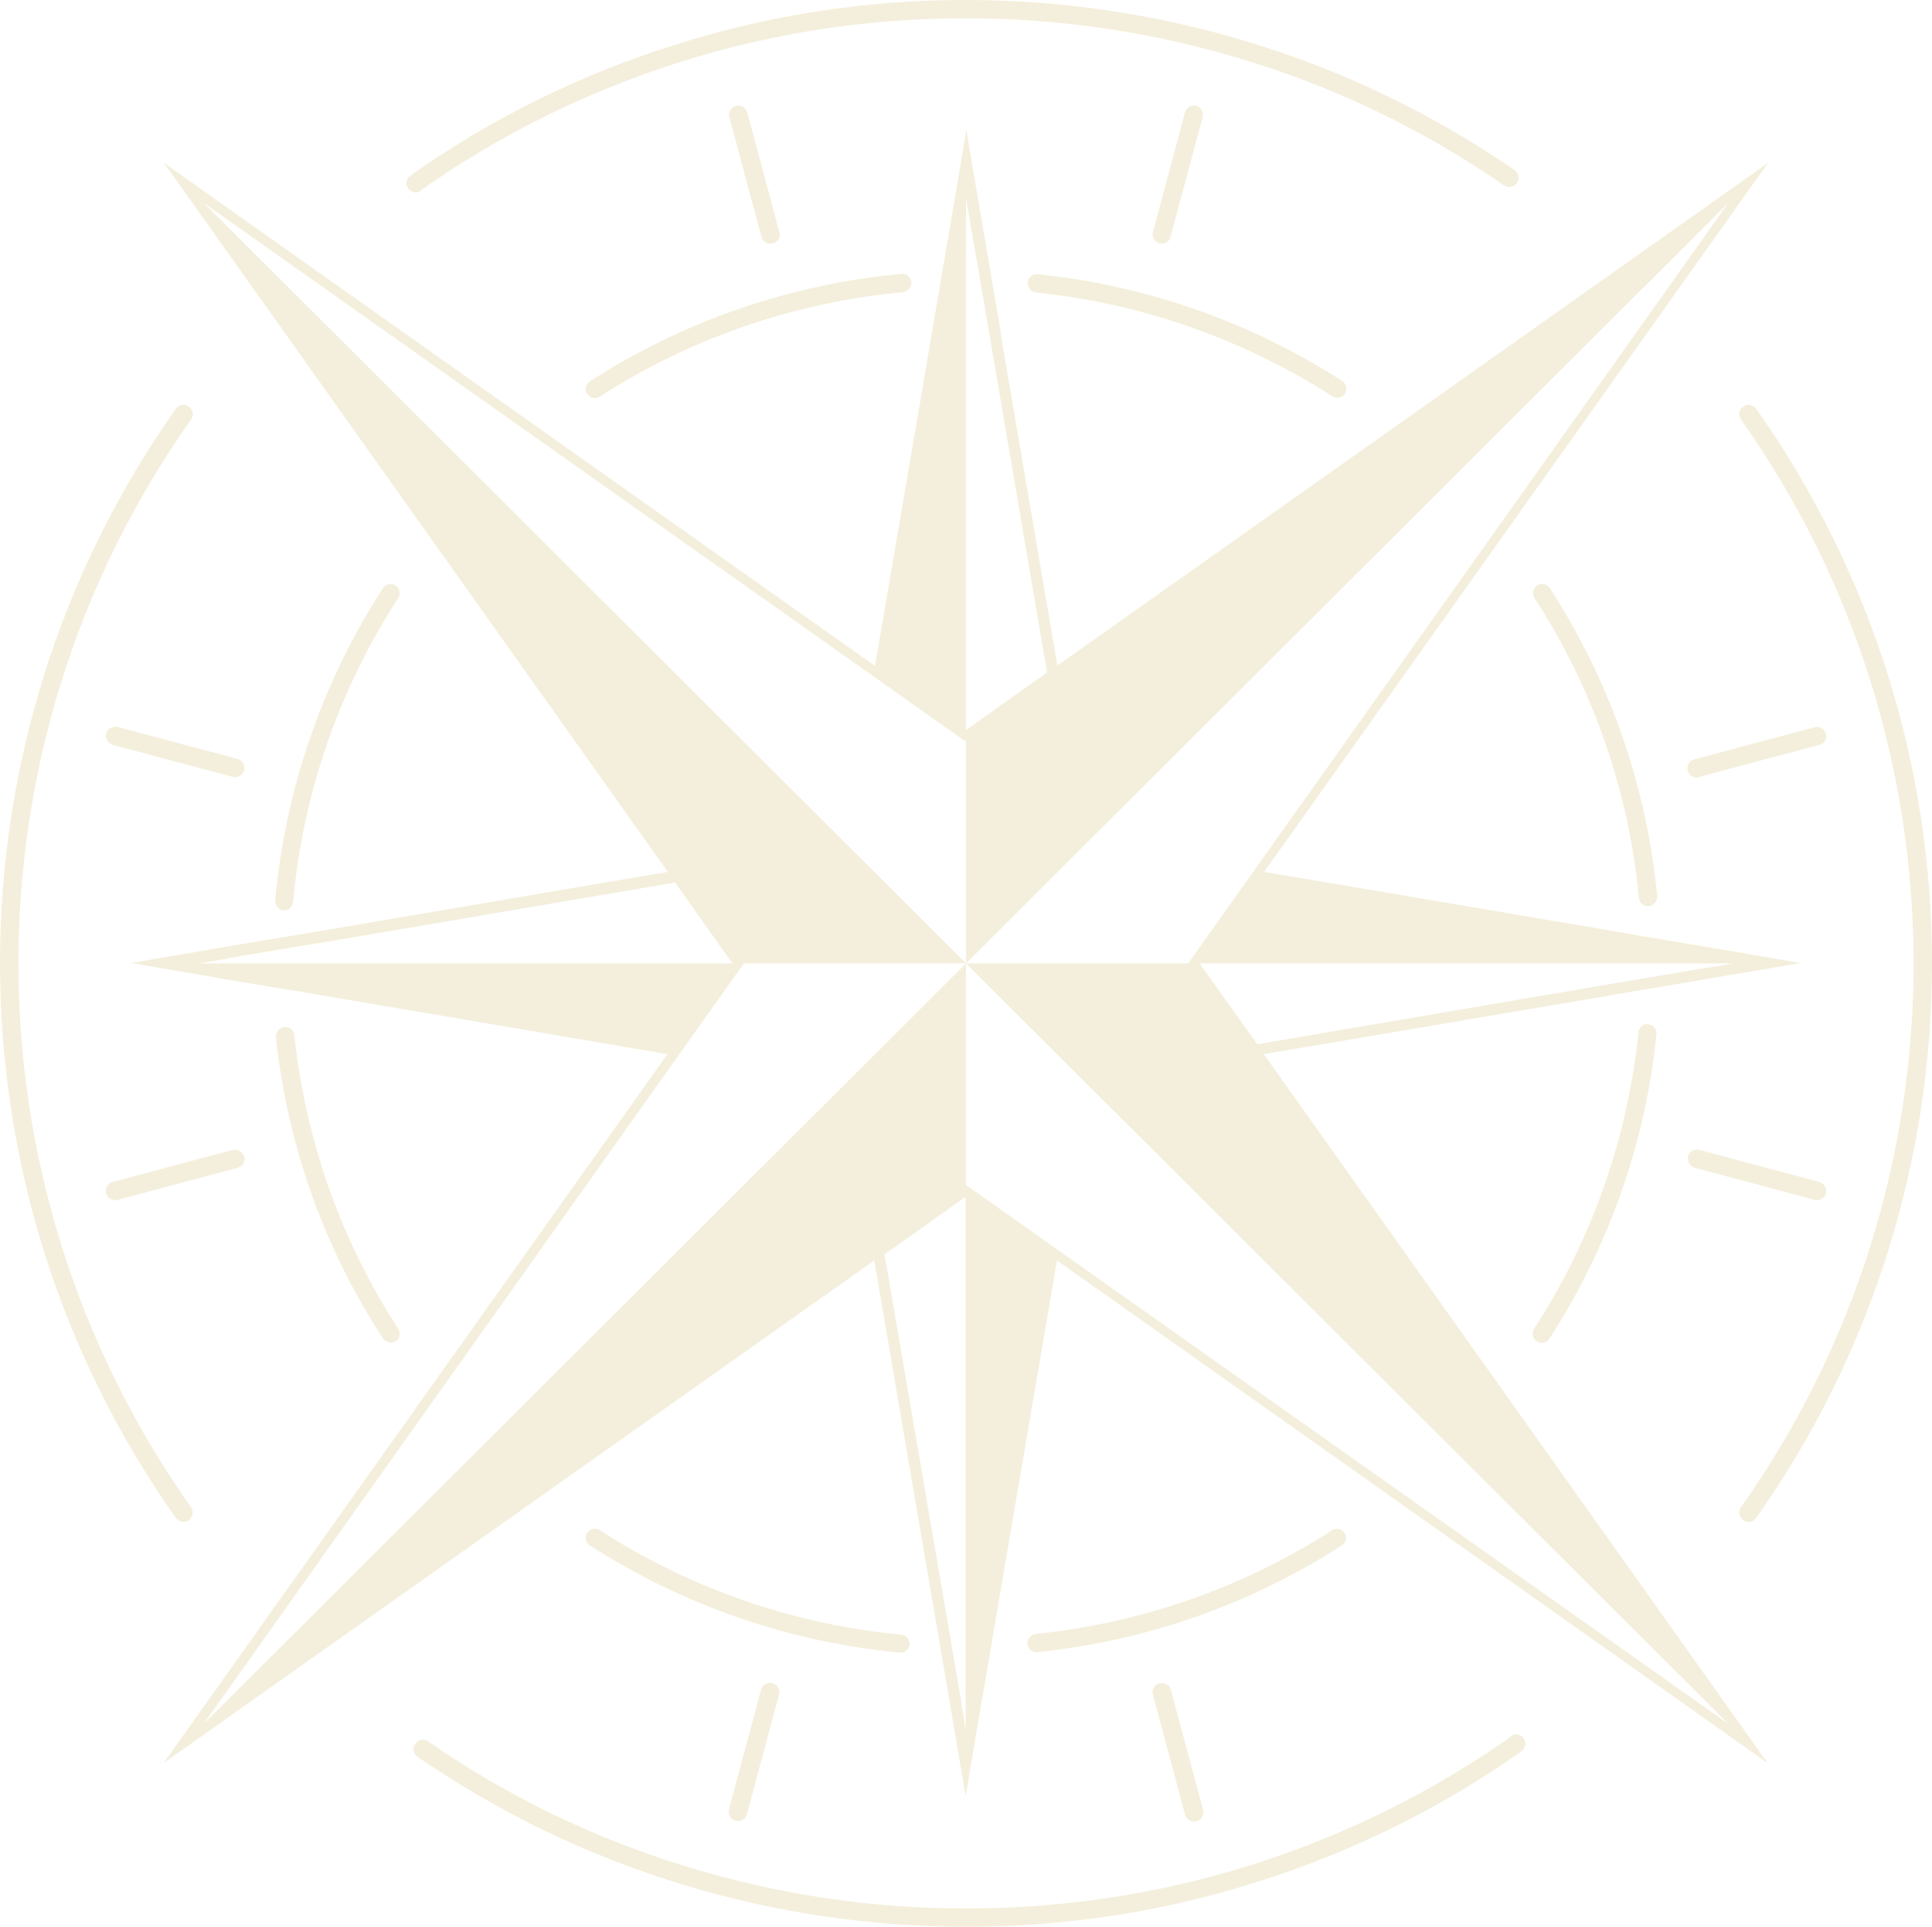
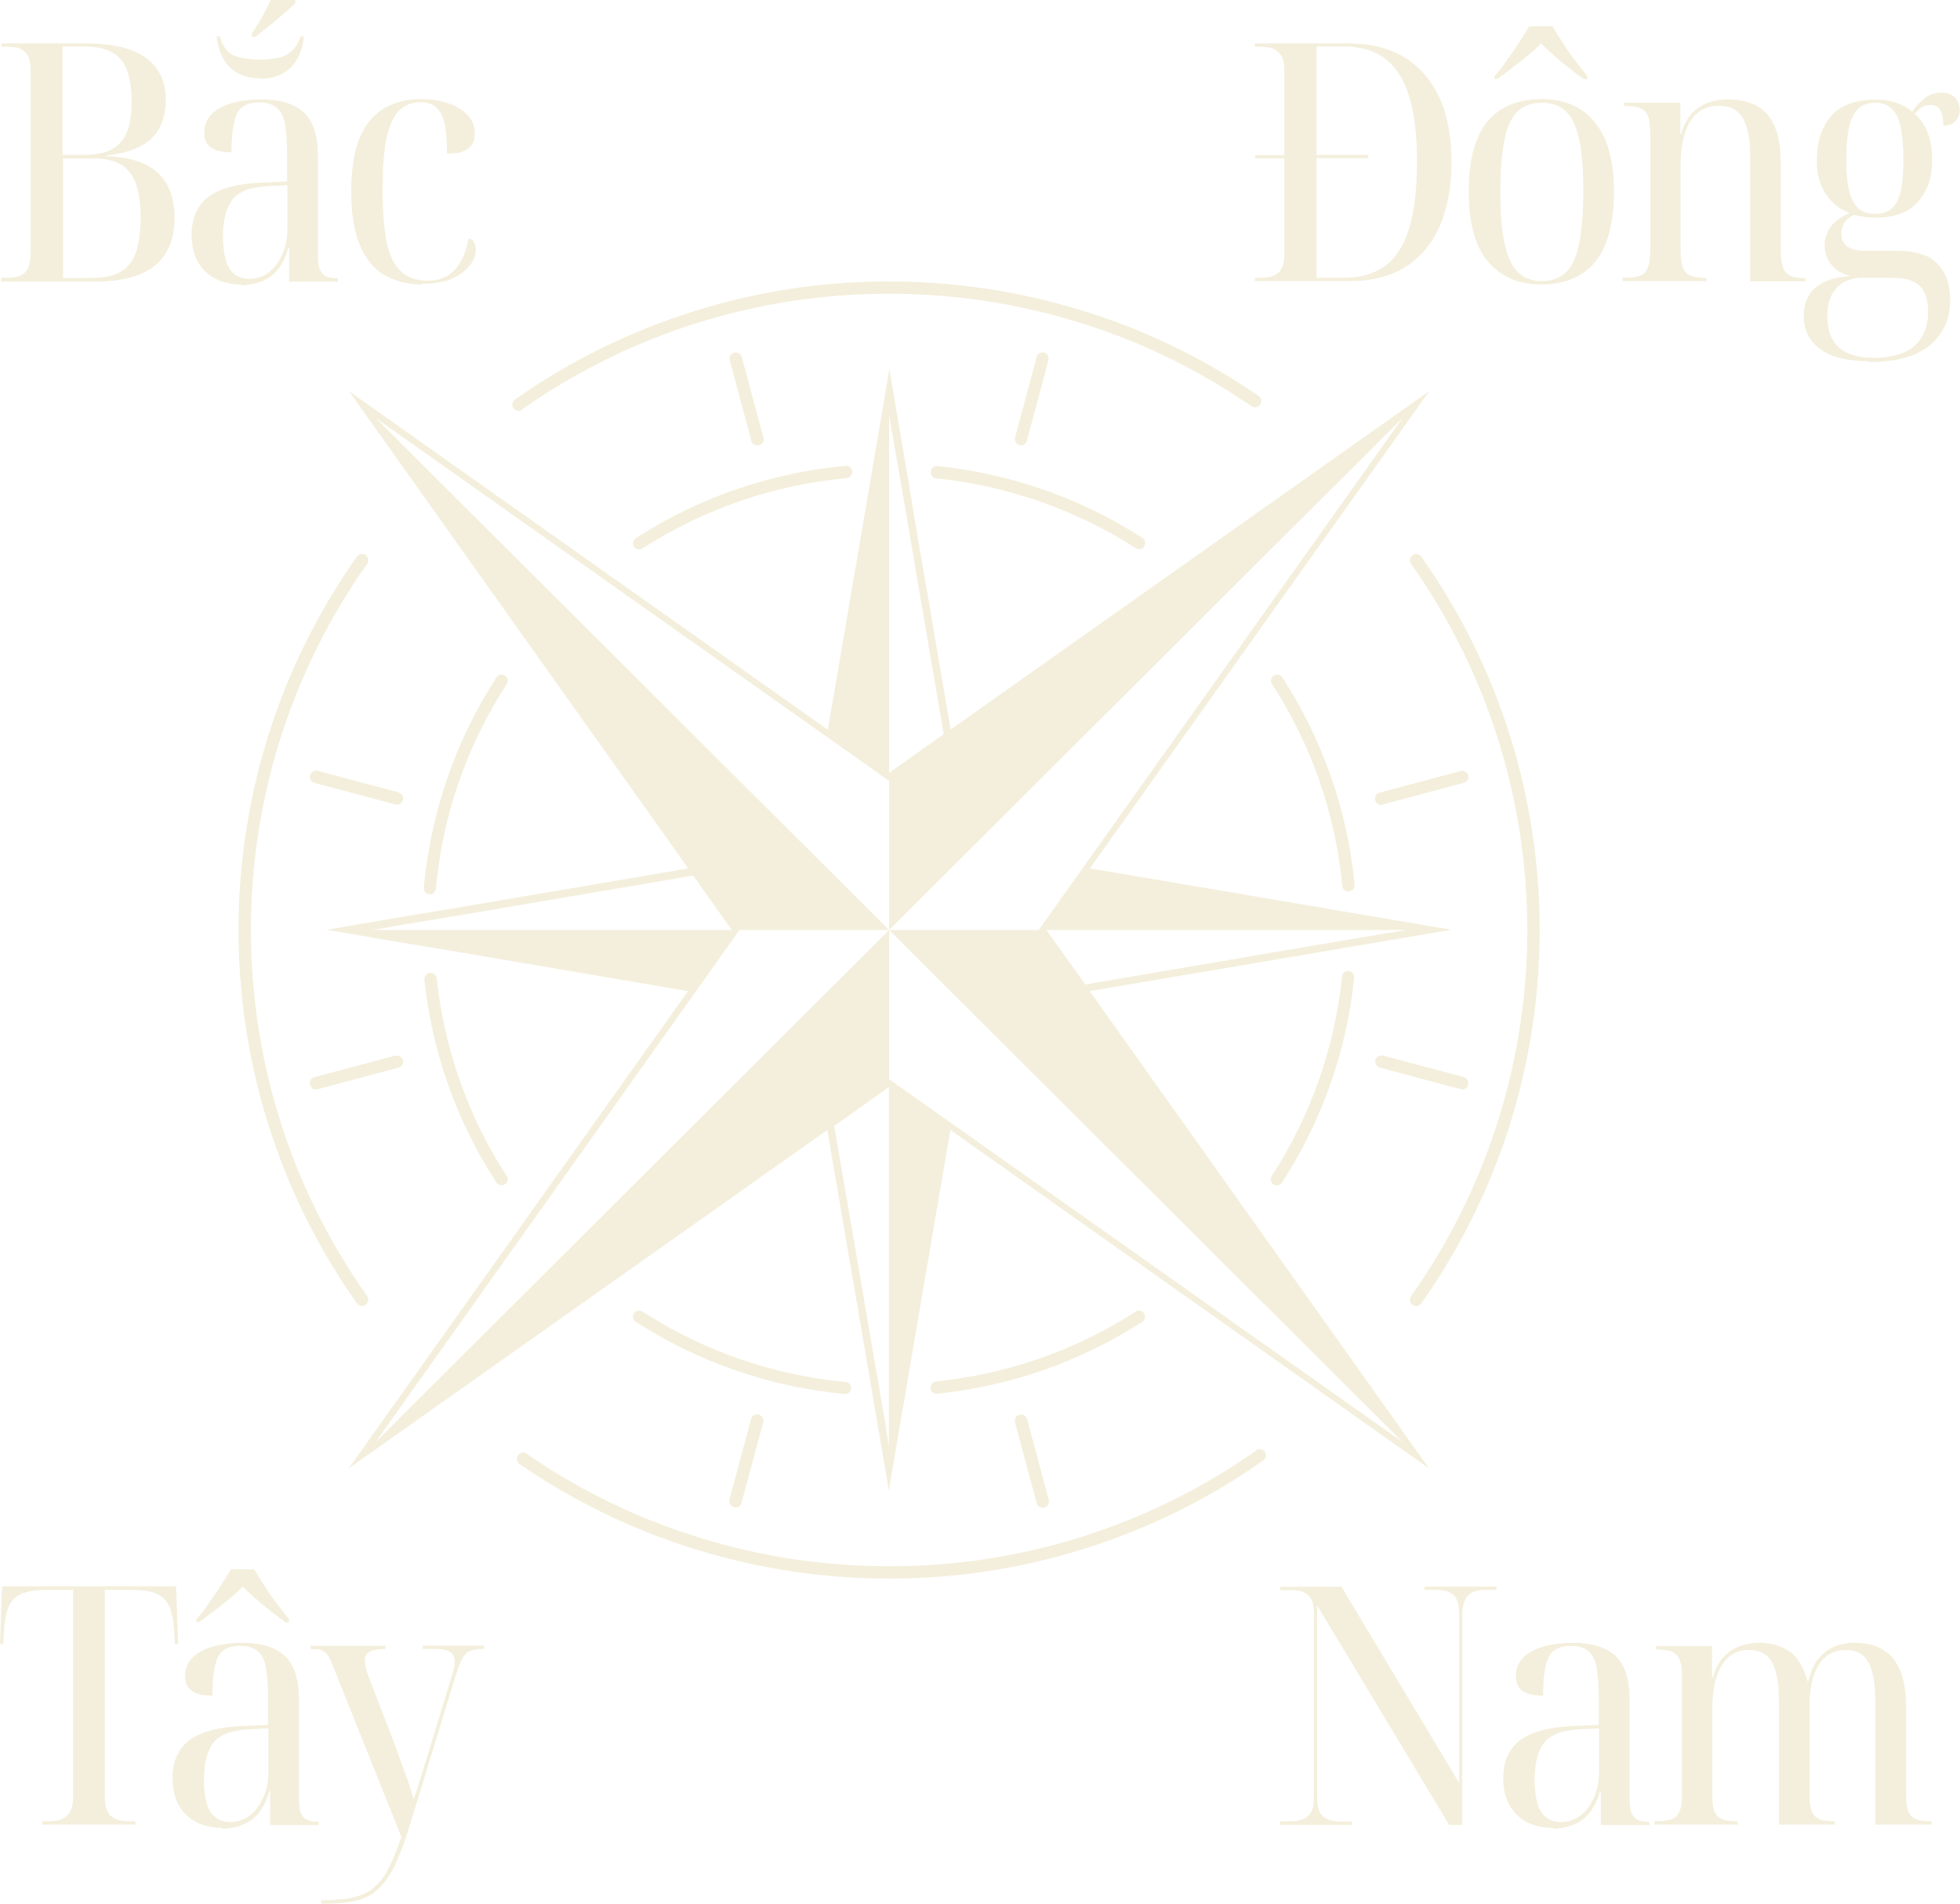
- <svg xmlns="http://www.w3.org/2000/svg" preserveAspectRatio="none" overflow="visible" style="display: block;" width="92.944" height="92.673" viewBox="0 0 92.944 92.673" fill="none">
-   <g id="Group">
-     <path id="Vector" d="M48.146 15.978L47.796 13.942L47.649 13.043L47.3 11.025L46.49 6.256L45.681 11.043L45.332 13.043L45.185 13.942L44.853 15.886L42.095 32.028L7.886 7.833L32.126 41.934L15.849 44.704L13.992 45.016L13.091 45.163L11.012 45.511L6.304 46.318L10.994 47.125L13.091 47.474L13.992 47.62L15.941 47.951L32.108 50.702L7.867 84.803L42.058 60.626L44.853 76.989L45.148 78.695L45.295 79.594L45.7 81.942L46.454 86.381L47.208 81.942L47.612 79.612L47.76 78.713L48.035 77.099L50.849 60.626L85.04 84.803L60.799 50.702L77.352 47.896L78.934 47.62L79.835 47.474L82.208 47.07L86.622 46.318L82.226 45.566L79.835 45.163L78.934 45.016L77.26 44.722L60.818 41.934L85.058 7.833L50.868 32.01L48.127 15.978H48.146ZM11.012 46.08L13.091 45.731L13.973 45.584L15.868 45.273L32.476 42.448L35.234 46.337H13.955H13.072H9.559L10.994 46.098L11.012 46.08ZM46.27 81.978L45.865 79.649L45.718 78.768L45.424 77.062L42.554 60.333L46.454 57.563V78.786V79.667V83.171L46.251 81.997L46.27 81.978ZM82.245 46.52L79.872 46.923L78.989 47.07L77.371 47.345L60.487 50.225L57.709 46.337H78.989H79.872H83.385L82.245 46.538V46.52ZM57.158 46.337H46.472L83.146 82.914L46.472 56.994V46.337L9.798 82.914L35.786 46.337H46.472L9.798 9.759L46.472 35.679V46.337L83.146 9.759L57.158 46.337ZM46.472 35.129V13.024V9.521L46.73 11.043L47.079 13.024L47.226 13.905L47.575 15.941L50.371 32.34L46.472 35.11V35.129Z" fill="#F4EFDC" />
-     <path id="Vector_2" d="M9.081 73.118C9.081 73.118 9.118 73.082 9.136 73.063C9.283 72.916 9.32 72.678 9.191 72.495C-1.881 56.847 -1.881 35.826 9.191 20.178C9.339 19.977 9.283 19.701 9.081 19.555C8.879 19.408 8.603 19.463 8.456 19.665C-2.819 35.624 -2.819 57.049 8.456 73.008C8.603 73.21 8.879 73.265 9.081 73.118Z" fill="#F4EFDC" />
-     <path id="Vector_3" d="M72.699 83.519C68.874 86.216 64.662 88.288 60.193 89.701C55.815 91.077 51.272 91.774 46.674 91.792C42.076 91.81 37.533 91.15 33.138 89.811C28.65 88.454 24.438 86.417 20.595 83.758C20.392 83.611 20.116 83.666 19.969 83.868C19.822 84.069 19.877 84.345 20.079 84.491C23.997 87.188 28.319 89.279 32.88 90.655C37.35 92.012 41.984 92.691 46.674 92.673C51.364 92.654 55.999 91.939 60.45 90.526C65.011 89.096 69.296 86.986 73.196 84.234C73.214 84.234 73.232 84.198 73.251 84.18C73.398 84.033 73.435 83.794 73.306 83.611C73.159 83.409 72.883 83.354 72.681 83.501L72.699 83.519Z" fill="#F4EFDC" />
-     <path id="Vector_4" d="M83.863 19.555C83.661 19.701 83.606 19.977 83.753 20.178C94.825 35.826 94.825 56.847 83.753 72.495C83.606 72.696 83.661 72.972 83.863 73.118C84.047 73.247 84.286 73.228 84.433 73.063C84.433 73.063 84.47 73.026 84.488 73.008C95.763 57.049 95.763 35.624 84.488 19.665C84.341 19.463 84.065 19.408 83.863 19.555Z" fill="#F4EFDC" />
-     <path id="Vector_5" d="M20.245 9.154C24.07 6.457 28.282 4.385 32.752 2.972C37.129 1.596 41.672 0.899 46.27 0.881C50.868 0.863 55.41 1.523 59.806 2.862C64.294 4.219 68.506 6.256 72.35 8.915C72.534 9.044 72.773 9.007 72.92 8.86C72.938 8.842 72.957 8.824 72.975 8.805C73.122 8.604 73.067 8.328 72.865 8.182C68.947 5.485 64.625 3.394 60.064 2.018C55.594 0.661 50.96 -0.018 46.27 0C41.58 0.019 36.945 0.734 32.494 2.147C27.933 3.577 23.648 5.687 19.748 8.438C19.546 8.585 19.491 8.86 19.638 9.062C19.785 9.264 20.061 9.319 20.263 9.172L20.245 9.154Z" fill="#F4EFDC" />
-     <path id="Vector_6" d="M18.939 64.552C18.939 64.552 19.049 64.497 19.105 64.46C19.252 64.313 19.27 64.093 19.16 63.91C16.346 59.581 14.691 54.738 14.157 49.785C14.139 49.583 13.973 49.418 13.789 49.4C13.495 49.363 13.256 49.602 13.274 49.877C13.808 54.94 15.518 59.911 18.406 64.35C18.516 64.533 18.755 64.607 18.958 64.552H18.939Z" fill="#F4EFDC" />
-     <path id="Vector_7" d="M13.716 43.787C13.918 43.768 14.084 43.585 14.102 43.383C14.562 38.265 16.254 33.239 19.16 28.763C19.289 28.561 19.233 28.286 19.031 28.158C18.829 28.029 18.553 28.084 18.424 28.286C15.445 32.891 13.716 38.063 13.238 43.31C13.219 43.585 13.458 43.823 13.734 43.787H13.716Z" fill="#F4EFDC" />
-     <path id="Vector_8" d="M43.75 78.988C43.713 78.786 43.548 78.64 43.345 78.621C38.269 78.144 33.285 76.457 28.852 73.595C28.65 73.467 28.374 73.522 28.245 73.724C28.117 73.925 28.172 74.201 28.374 74.329C32.935 77.264 38.048 78.988 43.272 79.484C43.566 79.52 43.805 79.263 43.75 78.97V78.988Z" fill="#F4EFDC" />
-     <path id="Vector_9" d="M64.092 73.595C59.714 76.42 54.822 78.071 49.838 78.585C49.635 78.603 49.47 78.768 49.433 78.97C49.396 79.263 49.635 79.502 49.911 79.465C55.043 78.933 60.064 77.227 64.551 74.329C64.57 74.329 64.606 74.292 64.625 74.274C64.772 74.127 64.79 73.907 64.68 73.724C64.551 73.522 64.275 73.467 64.073 73.595H64.092Z" fill="#F4EFDC" />
-     <path id="Vector_10" d="M79.21 49.253C79.007 49.272 78.842 49.437 78.824 49.657C78.309 54.646 76.635 59.544 73.802 63.91C73.674 64.112 73.729 64.387 73.931 64.515C74.115 64.625 74.336 64.607 74.483 64.46C74.501 64.442 74.52 64.405 74.538 64.387C77.444 59.892 79.173 54.866 79.688 49.748C79.725 49.455 79.467 49.235 79.191 49.272L79.21 49.253Z" fill="#F4EFDC" />
-     <path id="Vector_11" d="M79.725 43.09C79.228 37.917 77.499 32.817 74.557 28.286C74.428 28.084 74.152 28.029 73.95 28.158C73.747 28.286 73.692 28.561 73.821 28.763C76.69 33.184 78.364 38.137 78.842 43.181C78.86 43.383 79.007 43.548 79.21 43.585C79.504 43.622 79.743 43.383 79.725 43.108V43.09Z" fill="#F4EFDC" />
-     <path id="Vector_12" d="M28.852 19.078C33.322 16.198 38.343 14.529 43.437 14.052C43.64 14.033 43.805 13.868 43.842 13.666C43.879 13.391 43.64 13.134 43.364 13.171C38.122 13.666 32.972 15.372 28.374 18.344C28.172 18.472 28.117 18.748 28.245 18.949C28.374 19.151 28.65 19.206 28.852 19.078Z" fill="#F4EFDC" />
-     <path id="Vector_13" d="M49.452 13.703C49.488 13.905 49.635 14.052 49.838 14.07C54.822 14.584 59.714 16.253 64.092 19.059C64.275 19.169 64.496 19.151 64.643 19.004C64.662 18.986 64.68 18.968 64.698 18.931C64.827 18.729 64.772 18.454 64.57 18.326C60.082 15.427 55.043 13.721 49.93 13.19C49.635 13.153 49.396 13.41 49.452 13.703Z" fill="#F4EFDC" />
-     <path id="Vector_14" d="M81.215 55.618C81.159 55.857 81.288 56.095 81.527 56.169L87.302 57.71C87.468 57.746 87.615 57.71 87.725 57.599C87.781 57.544 87.817 57.471 87.836 57.398C87.891 57.159 87.762 56.921 87.523 56.847L81.748 55.306C81.509 55.252 81.27 55.38 81.196 55.618H81.215Z" fill="#F4EFDC" />
-     <path id="Vector_15" d="M11.637 37.256C11.637 37.256 11.729 37.128 11.748 37.055C11.803 36.816 11.674 36.578 11.435 36.504L5.66 34.963C5.421 34.908 5.182 35.037 5.108 35.275C5.053 35.514 5.182 35.752 5.421 35.826L11.196 37.366C11.362 37.403 11.509 37.366 11.619 37.256H11.637Z" fill="#F4EFDC" />
-     <path id="Vector_16" d="M81.748 37.366L87.523 35.826C87.523 35.826 87.67 35.77 87.725 35.715C87.836 35.605 87.891 35.44 87.836 35.294C87.781 35.055 87.523 34.908 87.284 34.982L81.509 36.523C81.27 36.578 81.123 36.834 81.196 37.073C81.251 37.311 81.509 37.458 81.748 37.385V37.366Z" fill="#F4EFDC" />
-     <path id="Vector_17" d="M11.196 55.306L5.421 56.847C5.182 56.902 5.035 57.159 5.108 57.398C5.164 57.636 5.421 57.783 5.66 57.71L11.435 56.169C11.435 56.169 11.582 56.114 11.637 56.059C11.748 55.949 11.803 55.783 11.748 55.637C11.693 55.398 11.435 55.252 11.196 55.325V55.306Z" fill="#F4EFDC" />
-     <path id="Vector_18" d="M57.562 5.082C57.323 5.027 57.084 5.155 57.011 5.393L55.466 11.153C55.41 11.392 55.539 11.63 55.778 11.704C55.944 11.74 56.091 11.704 56.201 11.594C56.257 11.539 56.293 11.465 56.312 11.392L57.857 5.632C57.912 5.393 57.783 5.155 57.544 5.082H57.562Z" fill="#F4EFDC" />
-     <path id="Vector_19" d="M35.4 87.573C35.566 87.61 35.713 87.573 35.823 87.463C35.878 87.408 35.915 87.335 35.933 87.261L37.478 81.501C37.533 81.263 37.405 81.024 37.166 80.951C36.927 80.896 36.688 81.024 36.614 81.263L35.069 87.023C35.014 87.261 35.142 87.5 35.382 87.573H35.4Z" fill="#F4EFDC" />
-     <path id="Vector_20" d="M35.087 5.632L36.632 11.392C36.688 11.63 36.945 11.777 37.184 11.704C37.258 11.685 37.331 11.649 37.386 11.594C37.497 11.483 37.552 11.318 37.497 11.172L35.952 5.412C35.897 5.173 35.639 5.027 35.4 5.1C35.161 5.155 35.014 5.412 35.087 5.65V5.632Z" fill="#F4EFDC" />
-     <path id="Vector_21" d="M57.765 87.463C57.875 87.353 57.93 87.188 57.875 87.041L56.33 81.281C56.275 81.043 56.017 80.896 55.778 80.969C55.539 81.024 55.392 81.281 55.466 81.52L57.011 87.28C57.066 87.518 57.323 87.665 57.562 87.591C57.636 87.573 57.709 87.536 57.765 87.481V87.463Z" fill="#F4EFDC" />
-   </g>
+ <svg xmlns="http://www.w3.org/2000/svg" width="140" height="136" viewBox="0 0 140 136" fill="none">
+   <path d="M65.181 36.083L64.832 34.046L64.685 33.148L64.335 31.13L63.526 26.36L62.717 31.148L62.367 33.148L62.22 34.046L61.889 35.991L59.13 52.133L24.921 27.938L49.162 62.039L32.885 64.809L31.027 65.121L30.126 65.267L28.048 65.616L23.339 66.423L28.029 67.23L30.126 67.579L31.027 67.725L32.977 68.055L49.143 70.807L24.903 104.908L59.093 80.731L61.889 97.094L62.183 98.799L62.33 99.698L62.735 102.046L63.489 106.486L64.243 102.046L64.648 99.717L64.795 98.818L65.071 97.204L67.885 80.731L102.076 104.908L77.835 70.807L94.388 68.001L95.969 67.725L96.871 67.579L99.243 67.175L103.657 66.423L99.262 65.671L96.871 65.267L95.969 65.121L94.296 64.827L77.853 62.039L102.094 27.938L67.903 52.115L65.163 36.083H65.181ZM28.048 66.184L30.126 65.836L31.009 65.689L32.903 65.377L49.511 62.552L52.27 66.441H30.99H30.108H26.595L28.029 66.203L28.048 66.184ZM63.305 102.083L62.901 99.753L62.753 98.873L62.459 97.167L59.59 80.438L63.489 77.668V98.891V99.772V103.275L63.287 102.101L63.305 102.083ZM99.28 66.625L96.907 67.028L96.025 67.175L94.406 67.45L77.522 70.33L74.745 66.441H96.025H96.907H100.42L99.28 66.643V66.625ZM74.193 66.441H63.508L100.181 103.019L63.508 77.099V66.441L26.834 103.019L52.822 66.441H63.508L26.834 29.864L63.508 55.784V66.441L100.181 29.864L74.193 66.441ZM63.508 55.233V33.129V29.625L63.765 31.148L64.114 33.129L64.262 34.01L64.611 36.046L67.407 52.445L63.508 55.215V55.233Z" fill="#F4EFDC" />
+   <path d="M26.117 93.223C26.117 93.223 26.154 93.186 26.172 93.168C26.319 93.021 26.356 92.782 26.227 92.599C15.155 76.952 15.155 55.93 26.227 40.283C26.374 40.081 26.319 39.806 26.117 39.659C25.914 39.512 25.639 39.567 25.491 39.769C14.217 55.728 14.217 77.153 25.491 93.112C25.639 93.314 25.914 93.369 26.117 93.223Z" fill="#F4EFDC" />
+   <path d="M89.735 103.624C85.909 106.32 81.698 108.393 77.228 109.806C72.851 111.181 68.308 111.878 63.71 111.897C59.112 111.915 54.569 111.255 50.174 109.916C45.686 108.558 41.474 106.522 37.63 103.862C37.428 103.715 37.152 103.77 37.005 103.972C36.858 104.174 36.913 104.449 37.115 104.596C41.033 107.292 45.355 109.384 49.916 110.759C54.386 112.117 59.02 112.796 63.71 112.777C68.4 112.759 73.035 112.043 77.486 110.631C82.047 109.2 86.332 107.091 90.231 104.339C90.25 104.339 90.268 104.302 90.287 104.284C90.434 104.137 90.471 103.899 90.342 103.715C90.195 103.514 89.919 103.459 89.716 103.605L89.735 103.624Z" fill="#F4EFDC" />
+   <path d="M100.899 39.659C100.696 39.806 100.641 40.081 100.788 40.283C111.86 55.93 111.86 76.952 100.788 92.599C100.641 92.801 100.696 93.076 100.899 93.223C101.082 93.351 101.322 93.333 101.469 93.168C101.469 93.168 101.505 93.131 101.524 93.112C112.798 77.153 112.798 55.728 101.524 39.769C101.377 39.567 101.101 39.512 100.899 39.659Z" fill="#F4EFDC" />
+   <path d="M37.281 29.258C41.106 26.562 45.318 24.489 49.788 23.076C54.165 21.701 58.708 21.004 63.306 20.985C67.904 20.967 72.446 21.627 76.842 22.966C81.33 24.324 85.541 26.36 89.385 29.02C89.569 29.148 89.808 29.112 89.956 28.965C89.974 28.947 89.992 28.928 90.011 28.91C90.158 28.708 90.103 28.433 89.9 28.286C85.983 25.59 81.661 23.498 77.1 22.123C72.63 20.765 67.996 20.087 63.306 20.105C58.616 20.123 53.981 20.839 49.53 22.251C44.969 23.682 40.683 25.791 36.784 28.543C36.582 28.69 36.527 28.965 36.674 29.167C36.821 29.368 37.097 29.423 37.299 29.277L37.281 29.258Z" fill="#F4EFDC" />
+   <path d="M35.975 84.657C35.975 84.657 36.085 84.602 36.14 84.565C36.288 84.418 36.306 84.198 36.196 84.015C33.382 79.686 31.726 74.843 31.193 69.89C31.174 69.688 31.009 69.523 30.825 69.505C30.531 69.468 30.292 69.707 30.31 69.982C30.843 75.044 32.554 80.016 35.441 84.455C35.552 84.638 35.791 84.712 35.993 84.657H35.975Z" fill="#F4EFDC" />
+   <path d="M30.752 63.891C30.954 63.873 31.119 63.69 31.138 63.488C31.598 58.37 33.29 53.344 36.196 48.868C36.324 48.666 36.269 48.391 36.067 48.262C35.865 48.134 35.589 48.189 35.46 48.391C32.48 52.995 30.752 58.168 30.273 63.414C30.255 63.69 30.494 63.928 30.77 63.891H30.752Z" fill="#F4EFDC" />
+   <path d="M60.786 99.093C60.749 98.891 60.583 98.744 60.381 98.726C55.305 98.249 50.321 96.561 45.888 93.7C45.686 93.572 45.41 93.627 45.281 93.828C45.152 94.03 45.208 94.305 45.41 94.434C49.971 97.369 55.084 99.093 60.307 99.588C60.602 99.625 60.841 99.368 60.786 99.075V99.093Z" fill="#F4EFDC" />
+   <path d="M81.127 93.7C76.75 96.525 71.858 98.176 66.873 98.689C66.671 98.708 66.505 98.873 66.469 99.075C66.432 99.368 66.671 99.607 66.947 99.57C72.078 99.038 77.099 97.332 81.587 94.434C81.605 94.434 81.642 94.397 81.66 94.379C81.808 94.232 81.826 94.012 81.716 93.828C81.587 93.627 81.311 93.572 81.109 93.7H81.127Z" fill="#F4EFDC" />
+   <path d="M96.246 69.357C96.043 69.376 95.878 69.541 95.859 69.761C95.344 74.751 93.671 79.648 90.838 84.014C90.71 84.216 90.765 84.491 90.967 84.619C91.151 84.729 91.372 84.711 91.519 84.564C91.537 84.546 91.556 84.509 91.574 84.491C94.48 79.997 96.209 74.971 96.724 69.853C96.76 69.559 96.503 69.339 96.227 69.376L96.246 69.357Z" fill="#F4EFDC" />
+   <path d="M96.76 63.194C96.264 58.021 94.535 52.922 91.592 48.391C91.463 48.189 91.187 48.134 90.985 48.262C90.783 48.391 90.728 48.666 90.856 48.868C93.725 53.289 95.399 58.241 95.877 63.286C95.896 63.488 96.043 63.653 96.245 63.69C96.54 63.726 96.779 63.488 96.76 63.212V63.194Z" fill="#F4EFDC" />
+   <path d="M45.888 39.183C50.357 36.303 55.378 34.633 60.473 34.157C60.675 34.138 60.841 33.973 60.878 33.771C60.914 33.496 60.675 33.239 60.399 33.276C55.158 33.771 50.008 35.477 45.41 38.449C45.208 38.577 45.152 38.852 45.281 39.054C45.41 39.256 45.686 39.311 45.888 39.183Z" fill="#F4EFDC" />
+   <path d="M66.487 33.807C66.524 34.009 66.671 34.156 66.873 34.174C71.857 34.688 76.75 36.357 81.127 39.163C81.311 39.274 81.532 39.255 81.679 39.108C81.697 39.09 81.716 39.072 81.734 39.035C81.863 38.833 81.808 38.558 81.605 38.43C77.118 35.532 72.078 33.825 66.965 33.294C66.671 33.257 66.432 33.514 66.487 33.807Z" fill="#F4EFDC" />
+   <path d="M98.25 75.723C98.195 75.961 98.324 76.2 98.563 76.273L104.338 77.814C104.504 77.851 104.651 77.814 104.761 77.704C104.816 77.649 104.853 77.576 104.871 77.502C104.927 77.264 104.798 77.025 104.559 76.952L98.784 75.411C98.545 75.356 98.305 75.484 98.232 75.723H98.25Z" fill="#F4EFDC" />
+   <path d="M28.673 57.361C28.673 57.361 28.765 57.233 28.784 57.16C28.839 56.921 28.71 56.682 28.471 56.609L22.696 55.068C22.457 55.013 22.218 55.142 22.144 55.38C22.089 55.619 22.218 55.857 22.457 55.931L28.232 57.471C28.397 57.508 28.544 57.471 28.655 57.361H28.673Z" fill="#F4EFDC" />
+   <path d="M98.784 57.471L104.559 55.93C104.559 55.93 104.706 55.875 104.761 55.82C104.871 55.71 104.927 55.545 104.871 55.398C104.816 55.16 104.559 55.013 104.32 55.086L98.545 56.627C98.305 56.682 98.158 56.939 98.232 57.178C98.287 57.416 98.545 57.563 98.784 57.489V57.471Z" fill="#F4EFDC" />
+   <path d="M28.232 75.411L22.457 76.952C22.218 77.007 22.07 77.263 22.144 77.502C22.199 77.74 22.457 77.887 22.696 77.814L28.471 76.273C28.471 76.273 28.618 76.218 28.673 76.163C28.784 76.053 28.839 75.888 28.784 75.741C28.728 75.502 28.471 75.356 28.232 75.429V75.411Z" fill="#F4EFDC" />
+   <path d="M74.598 25.186C74.359 25.131 74.12 25.26 74.046 25.498L72.501 31.258C72.446 31.497 72.575 31.735 72.814 31.808C72.98 31.845 73.127 31.808 73.237 31.698C73.292 31.643 73.329 31.57 73.347 31.497L74.892 25.737C74.948 25.498 74.819 25.26 74.58 25.186H74.598Z" fill="#F4EFDC" />
+   <path d="M52.435 107.678C52.601 107.714 52.748 107.678 52.858 107.568C52.914 107.513 52.95 107.439 52.969 107.366L54.514 101.606C54.569 101.367 54.44 101.129 54.201 101.056C53.962 101.001 53.723 101.129 53.649 101.367L52.105 107.127C52.049 107.366 52.178 107.604 52.417 107.678H52.435Z" fill="#F4EFDC" />
+   <path d="M52.123 25.736L53.668 31.496C53.723 31.735 53.981 31.882 54.22 31.808C54.293 31.79 54.367 31.753 54.422 31.698C54.532 31.588 54.588 31.423 54.532 31.276L52.987 25.516C52.932 25.278 52.675 25.131 52.436 25.204C52.197 25.26 52.05 25.516 52.123 25.755V25.736Z" fill="#F4EFDC" />
+   <path d="M74.8 107.567C74.911 107.457 74.966 107.292 74.911 107.145L73.366 101.386C73.311 101.147 73.053 101 72.814 101.074C72.575 101.129 72.428 101.386 72.501 101.624L74.046 107.384C74.102 107.622 74.359 107.769 74.598 107.696C74.672 107.677 74.745 107.641 74.8 107.586V107.567Z" fill="#F4EFDC" />
+   <path d="M0.092 20.086V19.847H0.552C0.938 19.847 1.25 19.792 1.49 19.664C1.729 19.554 1.913 19.352 2.023 19.114C2.133 18.857 2.188 18.527 2.188 18.086V5.007C2.188 4.604 2.133 4.274 2.005 4.017C1.876 3.778 1.692 3.595 1.453 3.485C1.214 3.375 0.901 3.338 0.515 3.338H0.092V3.1H6.106C8 3.1 9.435 3.43 10.391 4.109C11.348 4.787 11.844 5.796 11.844 7.172C11.844 7.942 11.679 8.621 11.366 9.19C11.053 9.758 10.575 10.18 9.95 10.492C9.325 10.804 8.552 11.006 7.633 11.098V11.152C9.343 11.226 10.575 11.648 11.329 12.4C12.083 13.152 12.47 14.197 12.47 15.537C12.47 17.078 11.991 18.215 11.053 18.985C10.115 19.737 8.681 20.122 6.731 20.122H0.092V20.086ZM6.014 11.061C6.86 11.061 7.522 10.932 8 10.657C8.479 10.382 8.846 9.978 9.067 9.428C9.288 8.878 9.398 8.162 9.398 7.282C9.398 5.87 9.141 4.861 8.626 4.237C8.111 3.632 7.246 3.32 5.996 3.32H4.469V11.061H5.996H6.014ZM6.639 19.847C7.872 19.847 8.754 19.517 9.269 18.857C9.784 18.197 10.042 17.096 10.042 15.555C10.042 14.564 9.932 13.739 9.711 13.134C9.49 12.51 9.122 12.051 8.644 11.758C8.148 11.464 7.504 11.318 6.695 11.318H4.506V19.866H6.658L6.639 19.847Z" fill="#F4EFDC" />
+   <path d="M17.252 20.325C16.166 20.325 15.302 20.013 14.658 19.389C14.015 18.766 13.684 17.885 13.684 16.785C13.684 15.555 14.107 14.638 14.916 14.033C15.743 13.446 16.994 13.116 18.686 13.042L20.507 12.969V11.024C20.507 10.144 20.452 9.447 20.36 8.897C20.268 8.346 20.066 7.961 19.771 7.704C19.477 7.448 19.054 7.319 18.502 7.319C17.711 7.319 17.178 7.594 16.921 8.145C16.663 8.695 16.534 9.594 16.534 10.878C15.891 10.878 15.412 10.768 15.081 10.548C14.75 10.328 14.585 9.961 14.585 9.484C14.585 8.952 14.769 8.493 15.118 8.145C15.486 7.796 15.964 7.539 16.59 7.356C17.215 7.191 17.895 7.099 18.649 7.099C20.01 7.099 21.022 7.411 21.703 8.035C22.383 8.658 22.714 9.722 22.714 11.226V18.234C22.714 18.674 22.751 19.022 22.843 19.242C22.935 19.463 23.064 19.628 23.266 19.738C23.468 19.829 23.726 19.884 24.057 19.884H24.13V20.123H20.654V17.702H20.599C20.433 18.307 20.194 18.802 19.882 19.206C19.569 19.609 19.183 19.903 18.723 20.086C18.263 20.27 17.767 20.38 17.233 20.38L17.252 20.325ZM18.576 5.595C17.969 5.595 17.454 5.485 17.012 5.246C16.571 5.008 16.222 4.659 15.964 4.219C15.707 3.76 15.541 3.228 15.468 2.586H15.707C15.817 2.99 15.964 3.302 16.148 3.54C16.332 3.779 16.626 3.962 17.012 4.072C17.399 4.182 17.932 4.256 18.594 4.256C19.22 4.256 19.716 4.182 20.084 4.072C20.452 3.962 20.746 3.76 20.967 3.522C21.188 3.284 21.353 2.972 21.463 2.605H21.703C21.647 3.228 21.482 3.76 21.224 4.219C20.967 4.678 20.617 5.026 20.176 5.265C19.735 5.503 19.201 5.632 18.576 5.632V5.595ZM17.803 19.921C18.337 19.921 18.815 19.756 19.22 19.444C19.624 19.133 19.937 18.692 20.176 18.142C20.415 17.592 20.525 17.005 20.525 16.363V13.226L19.164 13.299C17.932 13.354 17.086 13.666 16.626 14.235C16.166 14.803 15.927 15.702 15.927 16.95C15.927 17.592 16.001 18.142 16.13 18.601C16.259 19.059 16.479 19.371 16.755 19.591C17.049 19.811 17.399 19.921 17.803 19.921ZM17.987 2.385C18.226 2.054 18.465 1.669 18.723 1.211C18.962 0.77 19.164 0.367 19.33 0H21.096V0.22C20.912 0.404 20.654 0.66 20.305 0.954C19.955 1.247 19.587 1.559 19.201 1.871C18.815 2.183 18.484 2.44 18.208 2.641H17.987V2.385Z" fill="#F4EFDC" />
+   <path d="M30.144 20.325C29.151 20.325 28.287 20.105 27.514 19.683C26.742 19.261 26.153 18.546 25.73 17.574C25.307 16.601 25.086 15.299 25.086 13.685C25.086 12.07 25.307 10.713 25.73 9.759C26.153 8.805 26.742 8.127 27.496 7.705C28.25 7.283 29.096 7.081 30.052 7.081C30.77 7.081 31.413 7.173 32.002 7.375C32.59 7.576 33.05 7.851 33.4 8.218C33.749 8.585 33.915 9.025 33.915 9.557C33.915 9.869 33.841 10.144 33.694 10.346C33.547 10.566 33.326 10.713 33.05 10.823C32.756 10.933 32.388 10.97 31.928 10.97C31.928 10.089 31.873 9.392 31.763 8.86C31.652 8.328 31.45 7.943 31.174 7.686C30.898 7.43 30.494 7.301 29.997 7.301C29.464 7.301 28.985 7.485 28.581 7.833C28.176 8.182 27.864 8.824 27.643 9.741C27.422 10.658 27.33 11.96 27.33 13.648C27.33 15.226 27.441 16.473 27.643 17.409C27.845 18.344 28.213 19.023 28.691 19.426C29.169 19.848 29.776 20.05 30.512 20.05C31.027 20.05 31.468 19.958 31.855 19.756C32.241 19.555 32.572 19.243 32.848 18.784C33.124 18.344 33.326 17.757 33.473 17.042C33.657 17.078 33.786 17.152 33.859 17.299C33.951 17.427 33.988 17.61 33.988 17.83C33.988 18.197 33.859 18.564 33.584 18.931C33.308 19.298 32.885 19.628 32.333 19.885C31.763 20.142 31.027 20.27 30.126 20.27L30.144 20.325Z" fill="#F4EFDC" />
+   <path d="M89.643 20.087V19.848H90.066C90.471 19.848 90.783 19.793 91.041 19.665C91.28 19.555 91.464 19.353 91.574 19.115C91.684 18.858 91.74 18.528 91.74 18.124V11.319H89.661V11.08H91.74V5.008C91.74 4.605 91.684 4.275 91.556 4.036C91.427 3.798 91.243 3.633 91.004 3.504C90.765 3.394 90.434 3.339 90.029 3.339H89.624V3.101H96.356C97.901 3.101 99.225 3.431 100.31 4.091C101.395 4.752 102.223 5.705 102.812 6.971C103.4 8.237 103.676 9.778 103.676 11.594C103.676 13.318 103.4 14.822 102.867 16.088C102.333 17.354 101.506 18.344 100.439 19.041C99.354 19.738 97.993 20.087 96.356 20.087H89.643ZM95.951 19.848C97.184 19.848 98.177 19.555 98.949 18.986C99.722 18.418 100.292 17.519 100.66 16.29C101.028 15.061 101.211 13.483 101.211 11.557C101.211 9.631 101.028 8.108 100.66 6.898C100.292 5.687 99.722 4.788 98.949 4.201C98.177 3.614 97.184 3.321 95.97 3.321H94.039V11.062H97.735V11.3H94.039V19.848H95.951Z" fill="#F4EFDC" />
+   <path d="M110.076 20.325C108.476 20.325 107.207 19.774 106.288 18.692C105.368 17.61 104.908 15.941 104.908 13.684C104.908 11.428 105.35 9.814 106.214 8.713C107.097 7.631 108.403 7.081 110.132 7.081C111.75 7.081 113.019 7.631 113.92 8.732C114.821 9.832 115.281 11.483 115.281 13.684C115.281 15.886 114.84 17.61 113.957 18.692C113.074 19.774 111.768 20.325 110.058 20.325H110.076ZM106.766 5.43C107.06 5.1 107.336 4.733 107.63 4.311C107.924 3.907 108.219 3.467 108.495 3.045C108.789 2.605 109.028 2.22 109.23 1.871H110.886C111.088 2.22 111.327 2.605 111.621 3.045C111.897 3.485 112.191 3.907 112.504 4.311C112.817 4.733 113.111 5.1 113.369 5.43V5.668H113.148C112.89 5.485 112.559 5.246 112.173 4.934C111.768 4.623 111.382 4.311 110.996 3.962C110.61 3.614 110.297 3.339 110.076 3.1C109.819 3.375 109.506 3.65 109.138 3.962C108.771 4.274 108.384 4.568 107.998 4.861C107.612 5.155 107.281 5.411 106.968 5.632H106.747V5.393L106.766 5.43ZM110.132 20.086C110.849 20.086 111.419 19.866 111.86 19.444C112.302 19.022 112.614 18.325 112.798 17.39C112.982 16.454 113.093 15.225 113.093 13.684C113.093 12.144 113.001 10.915 112.798 9.979C112.596 9.043 112.283 8.383 111.86 7.961C111.419 7.539 110.83 7.338 110.113 7.338C109.396 7.338 108.844 7.558 108.403 7.961C107.961 8.383 107.649 9.062 107.465 9.979C107.281 10.896 107.17 12.144 107.17 13.684C107.17 15.225 107.262 16.454 107.465 17.39C107.667 18.325 107.98 19.004 108.421 19.444C108.862 19.866 109.433 20.086 110.132 20.086Z" fill="#F4EFDC" />
+   <path d="M115.907 20.086V19.848H116.09C116.55 19.848 116.918 19.793 117.176 19.682C117.433 19.572 117.617 19.371 117.727 19.059C117.838 18.747 117.875 18.343 117.875 17.83V9.538C117.875 9.006 117.819 8.603 117.727 8.328C117.617 8.034 117.452 7.851 117.194 7.741C116.955 7.631 116.587 7.576 116.127 7.576H116.017V7.337H120.026V9.575H120.082C120.265 8.933 120.541 8.419 120.872 8.071C121.222 7.722 121.608 7.466 122.05 7.319C122.491 7.172 122.932 7.099 123.392 7.099C124.68 7.099 125.636 7.466 126.261 8.199C126.887 8.933 127.199 10.089 127.199 11.666V17.83C127.199 18.362 127.254 18.765 127.346 19.059C127.438 19.352 127.604 19.554 127.843 19.682C128.082 19.811 128.413 19.866 128.836 19.866H128.947V20.104H125.011V11.079C125.011 9.979 124.845 9.116 124.514 8.493C124.183 7.869 123.594 7.557 122.748 7.557C122.123 7.557 121.627 7.741 121.222 8.089C120.817 8.438 120.523 8.933 120.339 9.557C120.155 10.18 120.045 10.896 120.045 11.703V17.848C120.045 18.38 120.1 18.784 120.192 19.077C120.302 19.371 120.468 19.572 120.725 19.682C120.983 19.793 121.314 19.848 121.755 19.848H121.884V20.086H115.888H115.907Z" fill="#F4EFDC" />
+   <path d="M133.508 25.81C131.963 25.81 130.804 25.516 130.014 24.947C129.223 24.36 128.836 23.572 128.836 22.581C128.836 22.031 128.947 21.554 129.186 21.132C129.425 20.71 129.793 20.398 130.289 20.16C130.786 19.921 131.411 19.774 132.165 19.72C131.522 19.554 131.062 19.279 130.768 18.857C130.473 18.435 130.326 17.995 130.326 17.518C130.326 17.041 130.473 16.619 130.749 16.216C131.043 15.812 131.503 15.464 132.129 15.225C131.411 14.95 130.841 14.51 130.418 13.868C129.995 13.226 129.774 12.455 129.774 11.52C129.774 10.107 130.124 9.025 130.823 8.255C131.522 7.484 132.588 7.117 134.005 7.117C134.538 7.117 135.016 7.191 135.439 7.337C135.862 7.484 136.248 7.686 136.579 7.979C136.782 7.668 137.058 7.374 137.407 7.081C137.757 6.769 138.18 6.622 138.695 6.622C139.118 6.622 139.449 6.75 139.669 6.989C139.89 7.227 139.982 7.521 139.982 7.851C139.982 8.181 139.89 8.438 139.688 8.64C139.504 8.86 139.21 8.97 138.805 8.97C138.805 8.456 138.731 8.09 138.584 7.851C138.437 7.613 138.198 7.503 137.885 7.503C137.683 7.503 137.499 7.539 137.334 7.631C137.168 7.723 136.984 7.888 136.763 8.126C137.168 8.493 137.499 8.952 137.701 9.52C137.922 10.089 138.014 10.731 138.014 11.465C138.014 12.657 137.683 13.629 137.021 14.4C136.359 15.17 135.329 15.555 133.968 15.555C133.692 15.555 133.434 15.537 133.177 15.5C132.919 15.464 132.662 15.409 132.404 15.354C132.092 15.537 131.853 15.72 131.724 15.941C131.595 16.161 131.522 16.418 131.522 16.674C131.522 17.096 131.669 17.39 131.945 17.61C132.239 17.812 132.644 17.922 133.177 17.922H135.568C136.911 17.922 137.867 18.252 138.437 18.894C139.026 19.536 139.301 20.38 139.301 21.425C139.301 22.783 138.823 23.847 137.867 24.654C136.911 25.461 135.439 25.865 133.471 25.865L133.508 25.81ZM133.729 25.571C135.09 25.571 136.101 25.278 136.745 24.709C137.389 24.14 137.72 23.315 137.72 22.251C137.72 21.444 137.517 20.838 137.131 20.435C136.727 20.031 136.083 19.848 135.182 19.848H132.993C132.57 19.848 132.165 19.94 131.779 20.123C131.411 20.306 131.099 20.6 130.878 21.003C130.639 21.407 130.528 21.939 130.528 22.618C130.528 23.297 130.657 23.828 130.915 24.269C131.172 24.709 131.54 25.039 132.018 25.241C132.496 25.443 133.067 25.553 133.729 25.553V25.571ZM133.949 15.28C134.428 15.28 134.814 15.152 135.126 14.895C135.421 14.638 135.641 14.216 135.77 13.648C135.899 13.079 135.954 12.345 135.954 11.428C135.954 10.438 135.881 9.63 135.752 9.043C135.623 8.456 135.402 8.016 135.09 7.741C134.795 7.466 134.391 7.337 133.913 7.337C133.434 7.337 133.048 7.484 132.736 7.759C132.441 8.053 132.221 8.493 132.073 9.098C131.945 9.704 131.871 10.493 131.871 11.465C131.871 12.345 131.945 13.079 132.092 13.648C132.239 14.216 132.46 14.638 132.754 14.895C133.048 15.152 133.434 15.28 133.931 15.28H133.949Z" fill="#F4EFDC" />
+   <path d="M3.016 130.35V130.112H3.494C3.899 130.112 4.212 130.057 4.469 129.928C4.727 129.818 4.911 129.616 5.039 129.378C5.15 129.121 5.223 128.791 5.223 128.351V113.584H3.329C2.593 113.584 2.023 113.676 1.582 113.841C1.159 114.006 0.846 114.299 0.644 114.721C0.46 115.143 0.331 115.712 0.294 116.427L0.239 117.454H0L0.147 113.327H12.58L12.727 117.454H12.488L12.433 116.427C12.378 115.693 12.268 115.125 12.065 114.721C11.881 114.318 11.569 114.024 11.146 113.841C10.723 113.657 10.134 113.584 9.398 113.584H7.486V128.351C7.486 128.773 7.541 129.121 7.669 129.378C7.78 129.635 7.964 129.818 8.221 129.928C8.46 130.057 8.791 130.112 9.214 130.112H9.674V130.35H3.016Z" fill="#F4EFDC" />
+   <path d="M15.891 130.588C14.806 130.588 13.941 130.276 13.297 129.653C12.654 129.029 12.323 128.149 12.323 127.048C12.323 125.819 12.746 124.902 13.555 124.296C14.383 123.709 15.633 123.379 17.325 123.306L19.146 123.232V121.288C19.146 120.408 19.091 119.71 18.999 119.16C18.907 118.61 18.705 118.225 18.41 117.968C18.116 117.711 17.693 117.583 17.142 117.583C16.351 117.583 15.817 117.858 15.56 118.408C15.302 118.958 15.174 119.857 15.174 121.141C14.53 121.141 14.052 121.031 13.72 120.811C13.389 120.591 13.224 120.224 13.224 119.747C13.224 119.215 13.408 118.757 13.757 118.408C14.125 118.06 14.603 117.803 15.229 117.619C15.854 117.454 16.535 117.363 17.289 117.363C18.65 117.363 19.661 117.674 20.342 118.298C21.022 118.922 21.353 119.986 21.353 121.49V128.497C21.353 128.937 21.39 129.286 21.482 129.506C21.574 129.726 21.703 129.891 21.905 130.001C22.107 130.093 22.365 130.148 22.696 130.148H22.769V130.387H19.293V127.965H19.238C19.073 128.57 18.834 129.066 18.521 129.469C18.208 129.873 17.822 130.166 17.362 130.35C16.902 130.533 16.406 130.643 15.872 130.643L15.891 130.588ZM14.033 115.675C14.328 115.345 14.603 114.978 14.898 114.556C15.192 114.152 15.486 113.712 15.762 113.29C16.056 112.85 16.295 112.465 16.498 112.116H18.153C18.355 112.465 18.594 112.85 18.889 113.29C19.165 113.73 19.459 114.152 19.771 114.556C20.084 114.978 20.378 115.345 20.636 115.675V115.913H20.415C20.158 115.73 19.827 115.491 19.441 115.18C19.036 114.868 18.65 114.556 18.263 114.207C17.877 113.877 17.564 113.584 17.344 113.345C17.086 113.62 16.774 113.896 16.406 114.207C16.038 114.519 15.652 114.813 15.265 115.106C14.879 115.4 14.548 115.657 14.236 115.877H14.015V115.638L14.033 115.675ZM16.443 130.166C16.976 130.166 17.454 130.001 17.859 129.689C18.263 129.378 18.576 128.937 18.815 128.387C19.054 127.837 19.165 127.25 19.165 126.608V123.471L17.804 123.544C16.571 123.599 15.725 123.911 15.265 124.48C14.806 125.049 14.567 125.947 14.567 127.195C14.567 127.837 14.64 128.387 14.769 128.846C14.898 129.304 15.118 129.616 15.394 129.836C15.688 130.056 16.038 130.166 16.443 130.166Z" fill="#F4EFDC" />
+   <path d="M22.898 135.761C23.873 135.761 24.664 135.688 25.27 135.541C25.878 135.395 26.392 135.138 26.779 134.789C27.165 134.441 27.514 133.982 27.79 133.395C28.084 132.808 28.379 132.093 28.673 131.249L23.836 119.16C23.689 118.775 23.56 118.5 23.45 118.317C23.339 118.133 23.192 118.005 23.064 117.931C22.935 117.858 22.732 117.821 22.512 117.821H22.181V117.583H27.533V117.821H27.441C26.981 117.821 26.631 117.876 26.411 118.005C26.172 118.115 26.061 118.335 26.061 118.628C26.061 118.775 26.08 118.94 26.135 119.16C26.19 119.38 26.264 119.601 26.356 119.857L28.268 124.81C28.397 125.159 28.508 125.489 28.618 125.801C28.728 126.113 28.839 126.406 28.949 126.7C29.059 126.993 29.17 127.287 29.262 127.598C29.354 127.91 29.445 128.222 29.556 128.552C29.74 128.002 29.905 127.433 30.089 126.865C30.255 126.296 30.42 125.782 30.567 125.324L32.223 119.894C32.315 119.601 32.388 119.362 32.425 119.179C32.462 118.995 32.48 118.83 32.48 118.702C32.48 118.408 32.37 118.17 32.167 118.023C31.965 117.876 31.597 117.803 31.064 117.803H30.2V117.564H34.577V117.803H34.411C34.062 117.803 33.786 117.858 33.565 117.95C33.345 118.041 33.179 118.225 33.032 118.482C32.885 118.738 32.738 119.124 32.572 119.637L29.188 130.662C28.857 131.744 28.508 132.625 28.177 133.322C27.827 134.019 27.441 134.551 27.018 134.954C26.595 135.358 26.061 135.633 25.454 135.78C24.848 135.926 24.093 136 23.192 136H22.935V135.761H22.898Z" fill="#F4EFDC" />
+   <path d="M91.445 130.35V130.112H92.162C92.567 130.112 92.88 130.057 93.137 129.928C93.395 129.818 93.579 129.617 93.689 129.378C93.799 129.121 93.855 128.791 93.855 128.351V115.29C93.855 114.868 93.799 114.52 93.689 114.3C93.579 114.079 93.395 113.896 93.156 113.768C92.916 113.639 92.585 113.603 92.181 113.603H91.445V113.364H95.822L104.228 127.379V115.327C104.228 114.905 104.172 114.556 104.062 114.3C103.952 114.043 103.768 113.859 103.529 113.749C103.29 113.639 102.959 113.584 102.554 113.584H101.745V113.346H106.894V113.584H106.122C105.717 113.584 105.405 113.639 105.166 113.768C104.926 113.896 104.743 114.079 104.632 114.336C104.522 114.593 104.448 114.923 104.448 115.364V130.369H103.51L94.075 114.685V128.369C94.075 128.791 94.13 129.14 94.241 129.396C94.351 129.653 94.535 129.837 94.793 129.947C95.05 130.075 95.363 130.13 95.749 130.13H96.576V130.369H91.427L91.445 130.35Z" fill="#F4EFDC" />
+   <path d="M110.941 130.589C109.855 130.589 108.991 130.277 108.347 129.654C107.704 129.03 107.373 128.149 107.373 127.049C107.373 125.82 107.796 124.903 108.605 124.297C109.432 123.71 110.683 123.38 112.375 123.307L114.196 123.233V121.289C114.196 120.408 114.141 119.711 114.049 119.161C113.957 118.611 113.755 118.225 113.46 117.969C113.166 117.712 112.743 117.583 112.191 117.583C111.4 117.583 110.867 117.859 110.61 118.409C110.352 118.959 110.223 119.858 110.223 121.142C109.58 121.142 109.101 121.032 108.77 120.812C108.439 120.592 108.274 120.225 108.274 119.748C108.274 119.216 108.458 118.757 108.807 118.409C109.175 118.06 109.653 117.804 110.278 117.62C110.904 117.455 111.584 117.363 112.338 117.363C113.699 117.363 114.711 117.675 115.391 118.299C116.072 118.922 116.403 119.986 116.403 121.491V128.498C116.403 128.938 116.44 129.287 116.532 129.507C116.624 129.727 116.752 129.892 116.955 130.002C117.157 130.094 117.415 130.149 117.746 130.149H117.819V130.387H114.343V127.966H114.288C114.122 128.571 113.883 129.067 113.571 129.47C113.258 129.874 112.872 130.167 112.412 130.351C111.952 130.534 111.456 130.644 110.922 130.644L110.941 130.589ZM111.492 130.167C112.026 130.167 112.504 130.002 112.909 129.69C113.313 129.378 113.626 128.938 113.865 128.388C114.104 127.838 114.214 127.251 114.214 126.608V123.472L112.853 123.545C111.621 123.6 110.775 123.912 110.315 124.481C109.855 125.049 109.616 125.948 109.616 127.195C109.616 127.838 109.69 128.388 109.819 128.846C109.947 129.305 110.168 129.617 110.444 129.837C110.738 130.057 111.088 130.167 111.492 130.167Z" fill="#F4EFDC" />
+   <path d="M118.169 130.351V130.112H118.353C118.794 130.112 119.143 130.057 119.419 129.965C119.677 129.855 119.861 129.672 119.971 129.397C120.081 129.122 120.137 128.755 120.137 128.296V119.656C120.137 119.179 120.081 118.812 119.971 118.556C119.861 118.299 119.677 118.115 119.419 118.005C119.162 117.895 118.812 117.84 118.371 117.84H118.297V117.602H122.288V119.858H122.344C122.528 119.216 122.785 118.721 123.116 118.372C123.447 118.024 123.833 117.767 124.275 117.602C124.716 117.437 125.194 117.363 125.691 117.363C126.482 117.363 127.181 117.565 127.788 117.95C128.376 118.354 128.818 119.069 129.112 120.096H129.167C129.351 119.363 129.59 118.812 129.94 118.427C130.289 118.042 130.657 117.767 131.098 117.602C131.54 117.437 131.999 117.363 132.478 117.363C133.71 117.363 134.629 117.748 135.236 118.501C135.843 119.253 136.156 120.427 136.156 121.968V128.259C136.156 128.755 136.211 129.14 136.303 129.397C136.413 129.672 136.597 129.855 136.855 129.965C137.112 130.075 137.462 130.112 137.885 130.112H137.958V130.351H133.949V121.564C133.949 120.298 133.783 119.363 133.471 118.776C133.158 118.189 132.606 117.877 131.852 117.877C131.282 117.877 130.804 118.042 130.418 118.354C130.031 118.666 129.756 119.124 129.553 119.693C129.369 120.28 129.259 120.959 129.259 121.784V128.241C129.259 128.736 129.314 129.122 129.406 129.397C129.516 129.672 129.7 129.855 129.958 129.965C130.215 130.075 130.565 130.112 130.988 130.112H131.061V130.351H127.07V121.564C127.07 120.28 126.905 119.344 126.574 118.757C126.243 118.17 125.691 117.877 124.918 117.877C124.348 117.877 123.87 118.042 123.466 118.391C123.079 118.739 122.785 119.216 122.601 119.84C122.417 120.463 122.307 121.215 122.307 122.114V128.259C122.307 128.736 122.362 129.103 122.454 129.397C122.564 129.672 122.748 129.855 123.006 129.965C123.282 130.075 123.631 130.112 124.072 130.112H124.128V130.351H118.132H118.169Z" fill="#F4EFDC" />
</svg>
